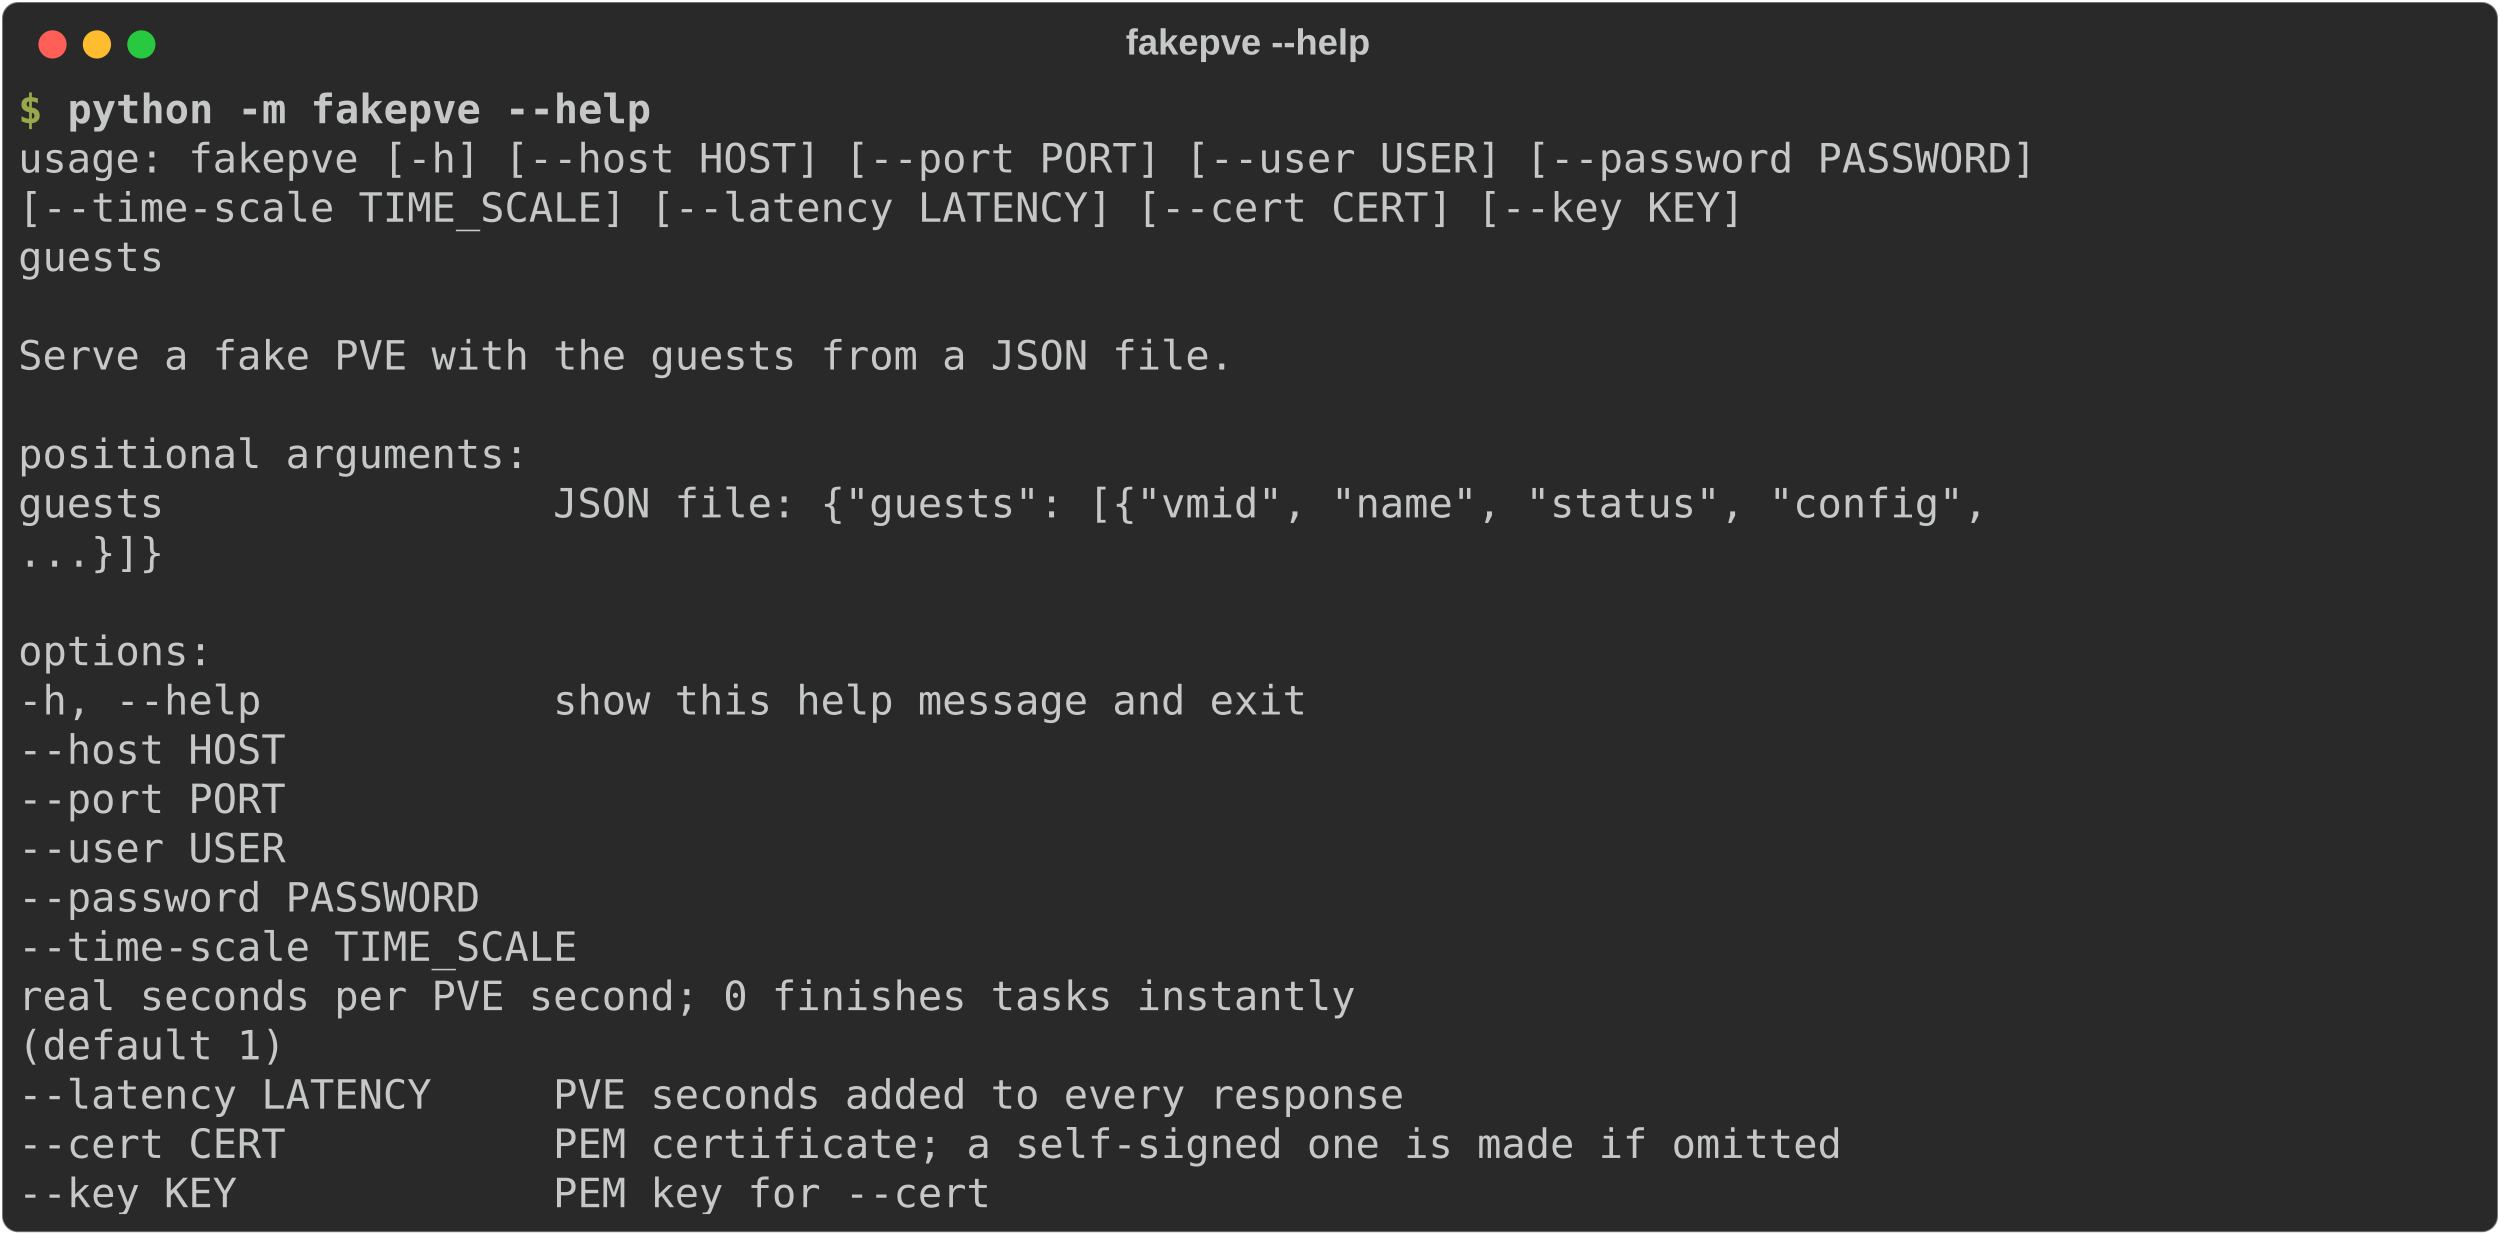
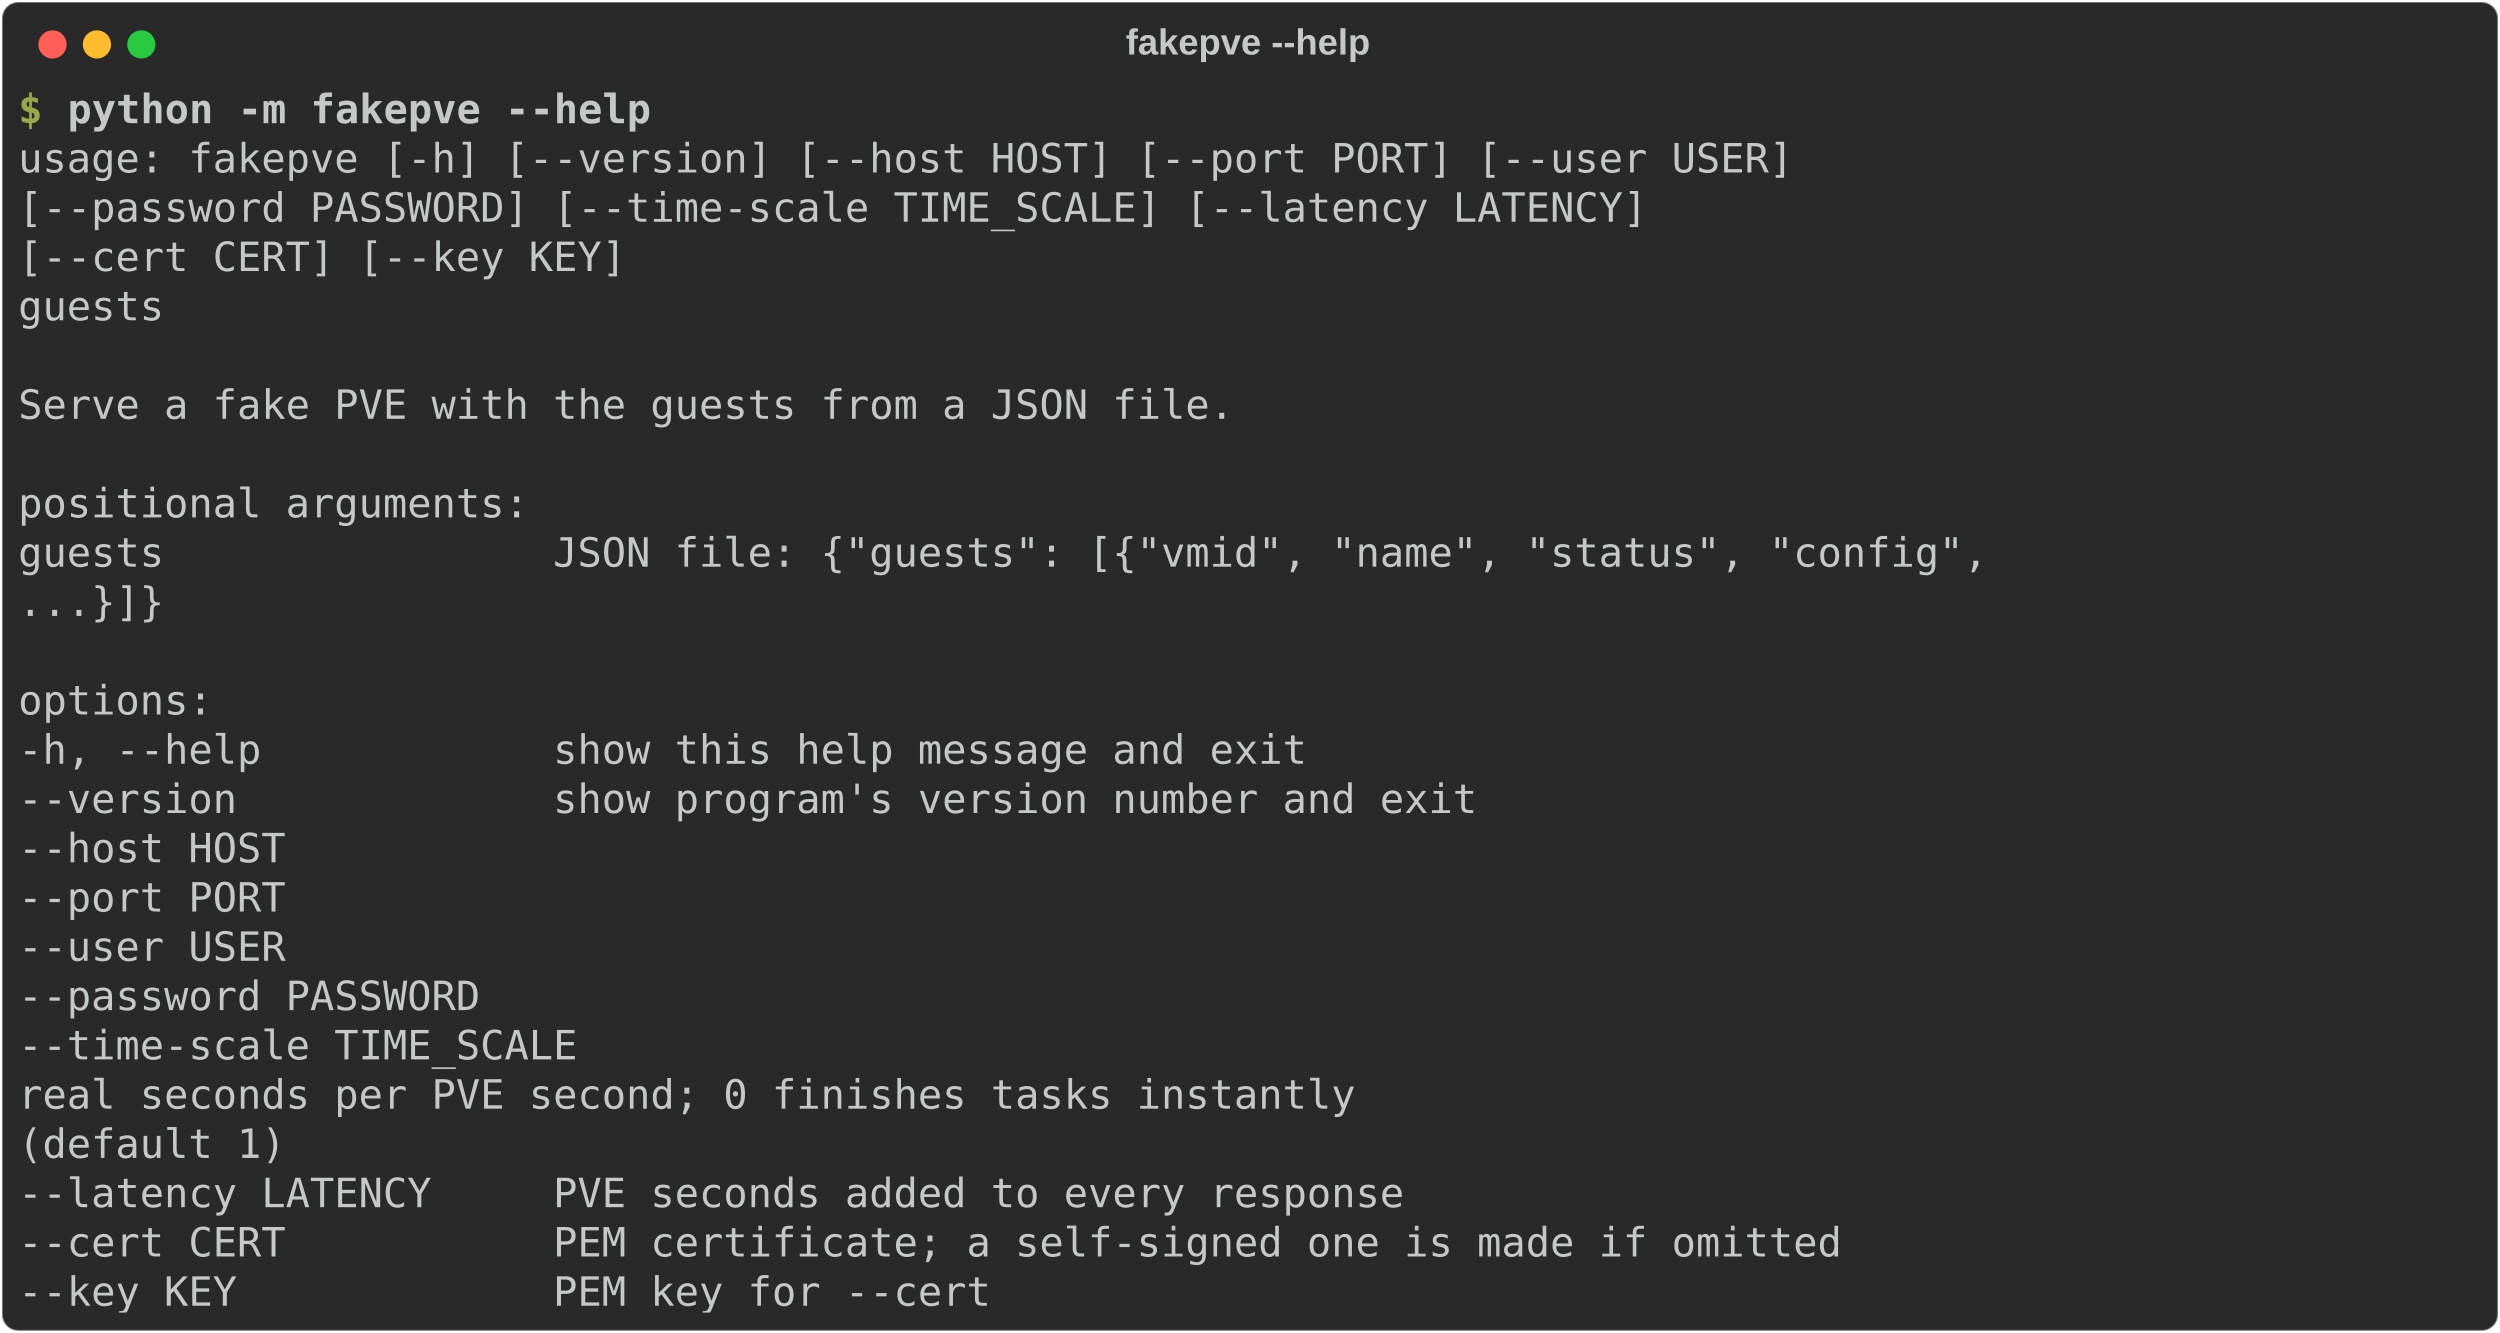
- <svg xmlns="http://www.w3.org/2000/svg" class="rich-terminal" viewBox="0 0 1238 611.2">
+ <svg xmlns="http://www.w3.org/2000/svg" class="rich-terminal" viewBox="0 0 1238 660.0">
  <style>

    @font-face {
        font-family: "Fira Code";
        src: local("FiraCode-Regular"),
                url("https://cdnjs.cloudflare.com/ajax/libs/firacode/6.2.0/woff2/FiraCode-Regular.woff2") format("woff2"),
                url("https://cdnjs.cloudflare.com/ajax/libs/firacode/6.2.0/woff/FiraCode-Regular.woff") format("woff");
        font-style: normal;
        font-weight: 400;
    }
    @font-face {
        font-family: "Fira Code";
        src: local("FiraCode-Bold"),
                url("https://cdnjs.cloudflare.com/ajax/libs/firacode/6.2.0/woff2/FiraCode-Bold.woff2") format("woff2"),
                url("https://cdnjs.cloudflare.com/ajax/libs/firacode/6.2.0/woff/FiraCode-Bold.woff") format("woff");
        font-style: bold;
        font-weight: 700;
    }

-     .terminal-672189443-matrix {
+     .terminal-4257020-matrix {
        font-family: Fira Code, monospace;
        font-size: 20px;
        line-height: 24.4px;
        font-variant-east-asian: full-width;
    }

-     .terminal-672189443-title {
+     .terminal-4257020-title {
        font-size: 18px;
        font-weight: bold;
        font-family: arial;
    }

-     .terminal-672189443-r1 { fill: #98a84b;font-weight: bold }
- .terminal-672189443-r2 { fill: #c5c8c6;font-weight: bold }
- .terminal-672189443-r3 { fill: #c5c8c6 }
+     .terminal-4257020-r1 { fill: #98a84b;font-weight: bold }
+ .terminal-4257020-r2 { fill: #c5c8c6;font-weight: bold }
+ .terminal-4257020-r3 { fill: #c5c8c6 }
    </style>
  <defs>
-     <clipPath id="terminal-672189443-clip-terminal">
-       <rect x="0" y="0" width="1219.0" height="560.2" />
+     <clipPath id="terminal-4257020-clip-terminal">
+       <rect x="0" y="0" width="1219.0" height="609.0" />
    </clipPath>
-     <clipPath id="terminal-672189443-line-0">
+     <clipPath id="terminal-4257020-line-0">
      <rect x="0" y="1.5" width="1220" height="24.65" />
    </clipPath>
-     <clipPath id="terminal-672189443-line-1">
+     <clipPath id="terminal-4257020-line-1">
      <rect x="0" y="25.9" width="1220" height="24.65" />
    </clipPath>
-     <clipPath id="terminal-672189443-line-2">
+     <clipPath id="terminal-4257020-line-2">
      <rect x="0" y="50.3" width="1220" height="24.65" />
    </clipPath>
-     <clipPath id="terminal-672189443-line-3">
+     <clipPath id="terminal-4257020-line-3">
      <rect x="0" y="74.7" width="1220" height="24.65" />
    </clipPath>
-     <clipPath id="terminal-672189443-line-4">
+     <clipPath id="terminal-4257020-line-4">
      <rect x="0" y="99.1" width="1220" height="24.65" />
    </clipPath>
-     <clipPath id="terminal-672189443-line-5">
+     <clipPath id="terminal-4257020-line-5">
      <rect x="0" y="123.5" width="1220" height="24.65" />
    </clipPath>
-     <clipPath id="terminal-672189443-line-6">
+     <clipPath id="terminal-4257020-line-6">
      <rect x="0" y="147.9" width="1220" height="24.65" />
    </clipPath>
-     <clipPath id="terminal-672189443-line-7">
+     <clipPath id="terminal-4257020-line-7">
      <rect x="0" y="172.3" width="1220" height="24.65" />
    </clipPath>
-     <clipPath id="terminal-672189443-line-8">
+     <clipPath id="terminal-4257020-line-8">
      <rect x="0" y="196.7" width="1220" height="24.65" />
    </clipPath>
-     <clipPath id="terminal-672189443-line-9">
+     <clipPath id="terminal-4257020-line-9">
      <rect x="0" y="221.1" width="1220" height="24.65" />
    </clipPath>
-     <clipPath id="terminal-672189443-line-10">
+     <clipPath id="terminal-4257020-line-10">
      <rect x="0" y="245.5" width="1220" height="24.65" />
    </clipPath>
-     <clipPath id="terminal-672189443-line-11">
+     <clipPath id="terminal-4257020-line-11">
      <rect x="0" y="269.9" width="1220" height="24.65" />
    </clipPath>
-     <clipPath id="terminal-672189443-line-12">
+     <clipPath id="terminal-4257020-line-12">
      <rect x="0" y="294.3" width="1220" height="24.65" />
    </clipPath>
-     <clipPath id="terminal-672189443-line-13">
+     <clipPath id="terminal-4257020-line-13">
      <rect x="0" y="318.7" width="1220" height="24.65" />
    </clipPath>
-     <clipPath id="terminal-672189443-line-14">
+     <clipPath id="terminal-4257020-line-14">
      <rect x="0" y="343.1" width="1220" height="24.65" />
    </clipPath>
-     <clipPath id="terminal-672189443-line-15">
+     <clipPath id="terminal-4257020-line-15">
      <rect x="0" y="367.5" width="1220" height="24.65" />
    </clipPath>
-     <clipPath id="terminal-672189443-line-16">
+     <clipPath id="terminal-4257020-line-16">
      <rect x="0" y="391.9" width="1220" height="24.65" />
    </clipPath>
-     <clipPath id="terminal-672189443-line-17">
+     <clipPath id="terminal-4257020-line-17">
      <rect x="0" y="416.3" width="1220" height="24.65" />
    </clipPath>
-     <clipPath id="terminal-672189443-line-18">
+     <clipPath id="terminal-4257020-line-18">
      <rect x="0" y="440.7" width="1220" height="24.65" />
    </clipPath>
-     <clipPath id="terminal-672189443-line-19">
+     <clipPath id="terminal-4257020-line-19">
      <rect x="0" y="465.1" width="1220" height="24.65" />
    </clipPath>
-     <clipPath id="terminal-672189443-line-20">
+     <clipPath id="terminal-4257020-line-20">
      <rect x="0" y="489.5" width="1220" height="24.65" />
    </clipPath>
-     <clipPath id="terminal-672189443-line-21">
+     <clipPath id="terminal-4257020-line-21">
      <rect x="0" y="513.9" width="1220" height="24.65" />
    </clipPath>
+     <clipPath id="terminal-4257020-line-22">
+       <rect x="0" y="538.3" width="1220" height="24.65" />
+     </clipPath>
+     <clipPath id="terminal-4257020-line-23">
+       <rect x="0" y="562.7" width="1220" height="24.65" />
+     </clipPath>
  </defs>
-   <rect fill="#292929" stroke="rgba(255,255,255,0.35)" stroke-width="1" x="1" y="1" width="1236" height="609.2" rx="8" />
-   <text class="terminal-672189443-title" fill="#c5c8c6" text-anchor="middle" x="618" y="27">fakepve --help</text>
+   <rect fill="#292929" stroke="rgba(255,255,255,0.35)" stroke-width="1" x="1" y="1" width="1236" height="658" rx="8" />
+   <text class="terminal-4257020-title" fill="#c5c8c6" text-anchor="middle" x="618" y="27">fakepve --help</text>
  <g transform="translate(26,22)">
    <circle cx="0" cy="0" r="7" fill="#ff5f57" />
    <circle cx="22" cy="0" r="7" fill="#febc2e" />
    <circle cx="44" cy="0" r="7" fill="#28c840" />
  </g>
-   <g transform="translate(9, 41)" clip-path="url(#terminal-672189443-clip-terminal)">
-     <g class="terminal-672189443-matrix">
-       <text class="terminal-672189443-r1" x="0" y="20" textLength="24.4" clip-path="url(#terminal-672189443-line-0)">$ </text>
-       <text class="terminal-672189443-r2" x="24.4" y="20" textLength="292.8" clip-path="url(#terminal-672189443-line-0)">python -m fakepve --help</text>
-       <text class="terminal-672189443-r3" x="1220" y="20" textLength="12.2" clip-path="url(#terminal-672189443-line-0)">
+   <g transform="translate(9, 41)" clip-path="url(#terminal-4257020-clip-terminal)">
+     <g class="terminal-4257020-matrix">
+       <text class="terminal-4257020-r1" x="0" y="20" textLength="24.4" clip-path="url(#terminal-4257020-line-0)">$ </text>
+       <text class="terminal-4257020-r2" x="24.4" y="20" textLength="292.8" clip-path="url(#terminal-4257020-line-0)">python -m fakepve --help</text>
+       <text class="terminal-4257020-r3" x="1220" y="20" textLength="12.2" clip-path="url(#terminal-4257020-line-0)">
</text>
-       <text class="terminal-672189443-r3" x="0" y="44.4" textLength="1012.6" clip-path="url(#terminal-672189443-line-1)">usage: fakepve [-h] [--host HOST] [--port PORT] [--user USER] [--password PASSWORD]</text>
-       <text class="terminal-672189443-r3" x="1220" y="44.4" textLength="12.2" clip-path="url(#terminal-672189443-line-1)">
+       <text class="terminal-4257020-r3" x="0" y="44.4" textLength="890.6" clip-path="url(#terminal-4257020-line-1)">usage: fakepve [-h] [--version] [--host HOST] [--port PORT] [--user USER]</text>
+       <text class="terminal-4257020-r3" x="1220" y="44.4" textLength="12.2" clip-path="url(#terminal-4257020-line-1)">
</text>
-       <text class="terminal-672189443-r3" x="0" y="68.8" textLength="1049.2" clip-path="url(#terminal-672189443-line-2)">               [--time-scale TIME_SCALE] [--latency LATENCY] [--cert CERT] [--key KEY]</text>
-       <text class="terminal-672189443-r3" x="1220" y="68.8" textLength="12.2" clip-path="url(#terminal-672189443-line-2)">
+       <text class="terminal-4257020-r3" x="0" y="68.8" textLength="1000.4" clip-path="url(#terminal-4257020-line-2)">               [--password PASSWORD] [--time-scale TIME_SCALE] [--latency LATENCY]</text>
+       <text class="terminal-4257020-r3" x="1220" y="68.8" textLength="12.2" clip-path="url(#terminal-4257020-line-2)">
</text>
-       <text class="terminal-672189443-r3" x="0" y="93.2" textLength="256.2" clip-path="url(#terminal-672189443-line-3)">               guests</text>
-       <text class="terminal-672189443-r3" x="1220" y="93.2" textLength="12.2" clip-path="url(#terminal-672189443-line-3)">
+       <text class="terminal-4257020-r3" x="0" y="93.2" textLength="488" clip-path="url(#terminal-4257020-line-3)">               [--cert CERT] [--key KEY]</text>
+       <text class="terminal-4257020-r3" x="1220" y="93.2" textLength="12.2" clip-path="url(#terminal-4257020-line-3)">
</text>
-       <text class="terminal-672189443-r3" x="1220" y="117.6" textLength="12.2" clip-path="url(#terminal-672189443-line-4)">
+       <text class="terminal-4257020-r3" x="0" y="117.6" textLength="256.2" clip-path="url(#terminal-4257020-line-4)">               guests</text>
+       <text class="terminal-4257020-r3" x="1220" y="117.6" textLength="12.2" clip-path="url(#terminal-4257020-line-4)">
</text>
-       <text class="terminal-672189443-r3" x="0" y="142" textLength="610" clip-path="url(#terminal-672189443-line-5)">Serve a fake PVE with the guests from a JSON file.</text>
-       <text class="terminal-672189443-r3" x="1220" y="142" textLength="12.2" clip-path="url(#terminal-672189443-line-5)">
+       <text class="terminal-4257020-r3" x="1220" y="142" textLength="12.2" clip-path="url(#terminal-4257020-line-5)">
</text>
-       <text class="terminal-672189443-r3" x="1220" y="166.4" textLength="12.2" clip-path="url(#terminal-672189443-line-6)">
+       <text class="terminal-4257020-r3" x="0" y="166.4" textLength="610" clip-path="url(#terminal-4257020-line-6)">Serve a fake PVE with the guests from a JSON file.</text>
+       <text class="terminal-4257020-r3" x="1220" y="166.4" textLength="12.2" clip-path="url(#terminal-4257020-line-6)">
</text>
-       <text class="terminal-672189443-r3" x="0" y="190.8" textLength="256.2" clip-path="url(#terminal-672189443-line-7)">positional arguments:</text>
-       <text class="terminal-672189443-r3" x="1220" y="190.8" textLength="12.2" clip-path="url(#terminal-672189443-line-7)">
+       <text class="terminal-4257020-r3" x="1220" y="190.8" textLength="12.2" clip-path="url(#terminal-4257020-line-7)">
</text>
-       <text class="terminal-672189443-r3" x="0" y="215.2" textLength="1012.6" clip-path="url(#terminal-672189443-line-8)">  guests                JSON file: {"guests": [{"vmid", "name", "status", "config",</text>
-       <text class="terminal-672189443-r3" x="1220" y="215.2" textLength="12.2" clip-path="url(#terminal-672189443-line-8)">
+       <text class="terminal-4257020-r3" x="0" y="215.2" textLength="256.2" clip-path="url(#terminal-4257020-line-8)">positional arguments:</text>
+       <text class="terminal-4257020-r3" x="1220" y="215.2" textLength="12.2" clip-path="url(#terminal-4257020-line-8)">
</text>
-       <text class="terminal-672189443-r3" x="0" y="239.6" textLength="366" clip-path="url(#terminal-672189443-line-9)">                        ...}]}</text>
-       <text class="terminal-672189443-r3" x="1220" y="239.6" textLength="12.2" clip-path="url(#terminal-672189443-line-9)">
+       <text class="terminal-4257020-r3" x="0" y="239.6" textLength="1012.6" clip-path="url(#terminal-4257020-line-9)">  guests                JSON file: {"guests": [{"vmid", "name", "status", "config",</text>
+       <text class="terminal-4257020-r3" x="1220" y="239.6" textLength="12.2" clip-path="url(#terminal-4257020-line-9)">
</text>
-       <text class="terminal-672189443-r3" x="1220" y="264" textLength="12.2" clip-path="url(#terminal-672189443-line-10)">
+       <text class="terminal-4257020-r3" x="0" y="264" textLength="366" clip-path="url(#terminal-4257020-line-10)">                        ...}]}</text>
+       <text class="terminal-4257020-r3" x="1220" y="264" textLength="12.2" clip-path="url(#terminal-4257020-line-10)">
</text>
-       <text class="terminal-672189443-r3" x="0" y="288.4" textLength="97.6" clip-path="url(#terminal-672189443-line-11)">options:</text>
-       <text class="terminal-672189443-r3" x="1220" y="288.4" textLength="12.2" clip-path="url(#terminal-672189443-line-11)">
+       <text class="terminal-4257020-r3" x="1220" y="288.4" textLength="12.2" clip-path="url(#terminal-4257020-line-11)">
</text>
-       <text class="terminal-672189443-r3" x="0" y="312.8" textLength="671" clip-path="url(#terminal-672189443-line-12)">  -h, --help            show this help message and exit</text>
-       <text class="terminal-672189443-r3" x="1220" y="312.8" textLength="12.2" clip-path="url(#terminal-672189443-line-12)">
+       <text class="terminal-4257020-r3" x="0" y="312.8" textLength="97.6" clip-path="url(#terminal-4257020-line-12)">options:</text>
+       <text class="terminal-4257020-r3" x="1220" y="312.8" textLength="12.2" clip-path="url(#terminal-4257020-line-12)">
</text>
-       <text class="terminal-672189443-r3" x="0" y="337.2" textLength="158.6" clip-path="url(#terminal-672189443-line-13)">  --host HOST</text>
-       <text class="terminal-672189443-r3" x="1220" y="337.2" textLength="12.2" clip-path="url(#terminal-672189443-line-13)">
+       <text class="terminal-4257020-r3" x="0" y="337.2" textLength="671" clip-path="url(#terminal-4257020-line-13)">  -h, --help            show this help message and exit</text>
+       <text class="terminal-4257020-r3" x="1220" y="337.2" textLength="12.2" clip-path="url(#terminal-4257020-line-13)">
</text>
-       <text class="terminal-672189443-r3" x="0" y="361.6" textLength="158.6" clip-path="url(#terminal-672189443-line-14)">  --port PORT</text>
-       <text class="terminal-672189443-r3" x="1220" y="361.6" textLength="12.2" clip-path="url(#terminal-672189443-line-14)">
+       <text class="terminal-4257020-r3" x="0" y="361.6" textLength="756.4" clip-path="url(#terminal-4257020-line-14)">  --version             show program's version number and exit</text>
+       <text class="terminal-4257020-r3" x="1220" y="361.6" textLength="12.2" clip-path="url(#terminal-4257020-line-14)">
</text>
-       <text class="terminal-672189443-r3" x="0" y="386" textLength="158.6" clip-path="url(#terminal-672189443-line-15)">  --user USER</text>
-       <text class="terminal-672189443-r3" x="1220" y="386" textLength="12.2" clip-path="url(#terminal-672189443-line-15)">
+       <text class="terminal-4257020-r3" x="0" y="386" textLength="158.6" clip-path="url(#terminal-4257020-line-15)">  --host HOST</text>
+       <text class="terminal-4257020-r3" x="1220" y="386" textLength="12.2" clip-path="url(#terminal-4257020-line-15)">
</text>
-       <text class="terminal-672189443-r3" x="0" y="410.4" textLength="256.2" clip-path="url(#terminal-672189443-line-16)">  --password PASSWORD</text>
-       <text class="terminal-672189443-r3" x="1220" y="410.4" textLength="12.2" clip-path="url(#terminal-672189443-line-16)">
+       <text class="terminal-4257020-r3" x="0" y="410.4" textLength="158.6" clip-path="url(#terminal-4257020-line-16)">  --port PORT</text>
+       <text class="terminal-4257020-r3" x="1220" y="410.4" textLength="12.2" clip-path="url(#terminal-4257020-line-16)">
</text>
-       <text class="terminal-672189443-r3" x="0" y="434.8" textLength="305" clip-path="url(#terminal-672189443-line-17)">  --time-scale TIME_SCALE</text>
-       <text class="terminal-672189443-r3" x="1220" y="434.8" textLength="12.2" clip-path="url(#terminal-672189443-line-17)">
+       <text class="terminal-4257020-r3" x="0" y="434.8" textLength="158.6" clip-path="url(#terminal-4257020-line-17)">  --user USER</text>
+       <text class="terminal-4257020-r3" x="1220" y="434.8" textLength="12.2" clip-path="url(#terminal-4257020-line-17)">
</text>
-       <text class="terminal-672189443-r3" x="0" y="459.2" textLength="963.8" clip-path="url(#terminal-672189443-line-18)">                        real seconds per PVE second; 0 finishes tasks instantly</text>
-       <text class="terminal-672189443-r3" x="1220" y="459.2" textLength="12.2" clip-path="url(#terminal-672189443-line-18)">
+       <text class="terminal-4257020-r3" x="0" y="459.2" textLength="256.2" clip-path="url(#terminal-4257020-line-18)">  --password PASSWORD</text>
+       <text class="terminal-4257020-r3" x="1220" y="459.2" textLength="12.2" clip-path="url(#terminal-4257020-line-18)">
</text>
-       <text class="terminal-672189443-r3" x="0" y="483.6" textLength="427" clip-path="url(#terminal-672189443-line-19)">                        (default 1)</text>
-       <text class="terminal-672189443-r3" x="1220" y="483.6" textLength="12.2" clip-path="url(#terminal-672189443-line-19)">
+       <text class="terminal-4257020-r3" x="0" y="483.6" textLength="305" clip-path="url(#terminal-4257020-line-19)">  --time-scale TIME_SCALE</text>
+       <text class="terminal-4257020-r3" x="1220" y="483.6" textLength="12.2" clip-path="url(#terminal-4257020-line-19)">
</text>
-       <text class="terminal-672189443-r3" x="0" y="508" textLength="719.8" clip-path="url(#terminal-672189443-line-20)">  --latency LATENCY     PVE seconds added to every response</text>
-       <text class="terminal-672189443-r3" x="1220" y="508" textLength="12.2" clip-path="url(#terminal-672189443-line-20)">
+       <text class="terminal-4257020-r3" x="0" y="508" textLength="963.8" clip-path="url(#terminal-4257020-line-20)">                        real seconds per PVE second; 0 finishes tasks instantly</text>
+       <text class="terminal-4257020-r3" x="1220" y="508" textLength="12.2" clip-path="url(#terminal-4257020-line-20)">
</text>
-       <text class="terminal-672189443-r3" x="0" y="532.4" textLength="939.4" clip-path="url(#terminal-672189443-line-21)">  --cert CERT           PEM certificate; a self-signed one is made if omitted</text>
-       <text class="terminal-672189443-r3" x="1220" y="532.4" textLength="12.2" clip-path="url(#terminal-672189443-line-21)">
+       <text class="terminal-4257020-r3" x="0" y="532.4" textLength="427" clip-path="url(#terminal-4257020-line-21)">                        (default 1)</text>
+       <text class="terminal-4257020-r3" x="1220" y="532.4" textLength="12.2" clip-path="url(#terminal-4257020-line-21)">
</text>
-       <text class="terminal-672189443-r3" x="0" y="556.8" textLength="512.4" clip-path="url(#terminal-672189443-line-22)">  --key KEY             PEM key for --cert</text>
-       <text class="terminal-672189443-r3" x="1220" y="556.8" textLength="12.2" clip-path="url(#terminal-672189443-line-22)">
+       <text class="terminal-4257020-r3" x="0" y="556.8" textLength="719.8" clip-path="url(#terminal-4257020-line-22)">  --latency LATENCY     PVE seconds added to every response</text>
+       <text class="terminal-4257020-r3" x="1220" y="556.8" textLength="12.2" clip-path="url(#terminal-4257020-line-22)">
+ </text>
+       <text class="terminal-4257020-r3" x="0" y="581.2" textLength="939.4" clip-path="url(#terminal-4257020-line-23)">  --cert CERT           PEM certificate; a self-signed one is made if omitted</text>
+       <text class="terminal-4257020-r3" x="1220" y="581.2" textLength="12.2" clip-path="url(#terminal-4257020-line-23)">
+ </text>
+       <text class="terminal-4257020-r3" x="0" y="605.6" textLength="512.4" clip-path="url(#terminal-4257020-line-24)">  --key KEY             PEM key for --cert</text>
+       <text class="terminal-4257020-r3" x="1220" y="605.6" textLength="12.2" clip-path="url(#terminal-4257020-line-24)">
</text>
    </g>
  </g>
</svg>
